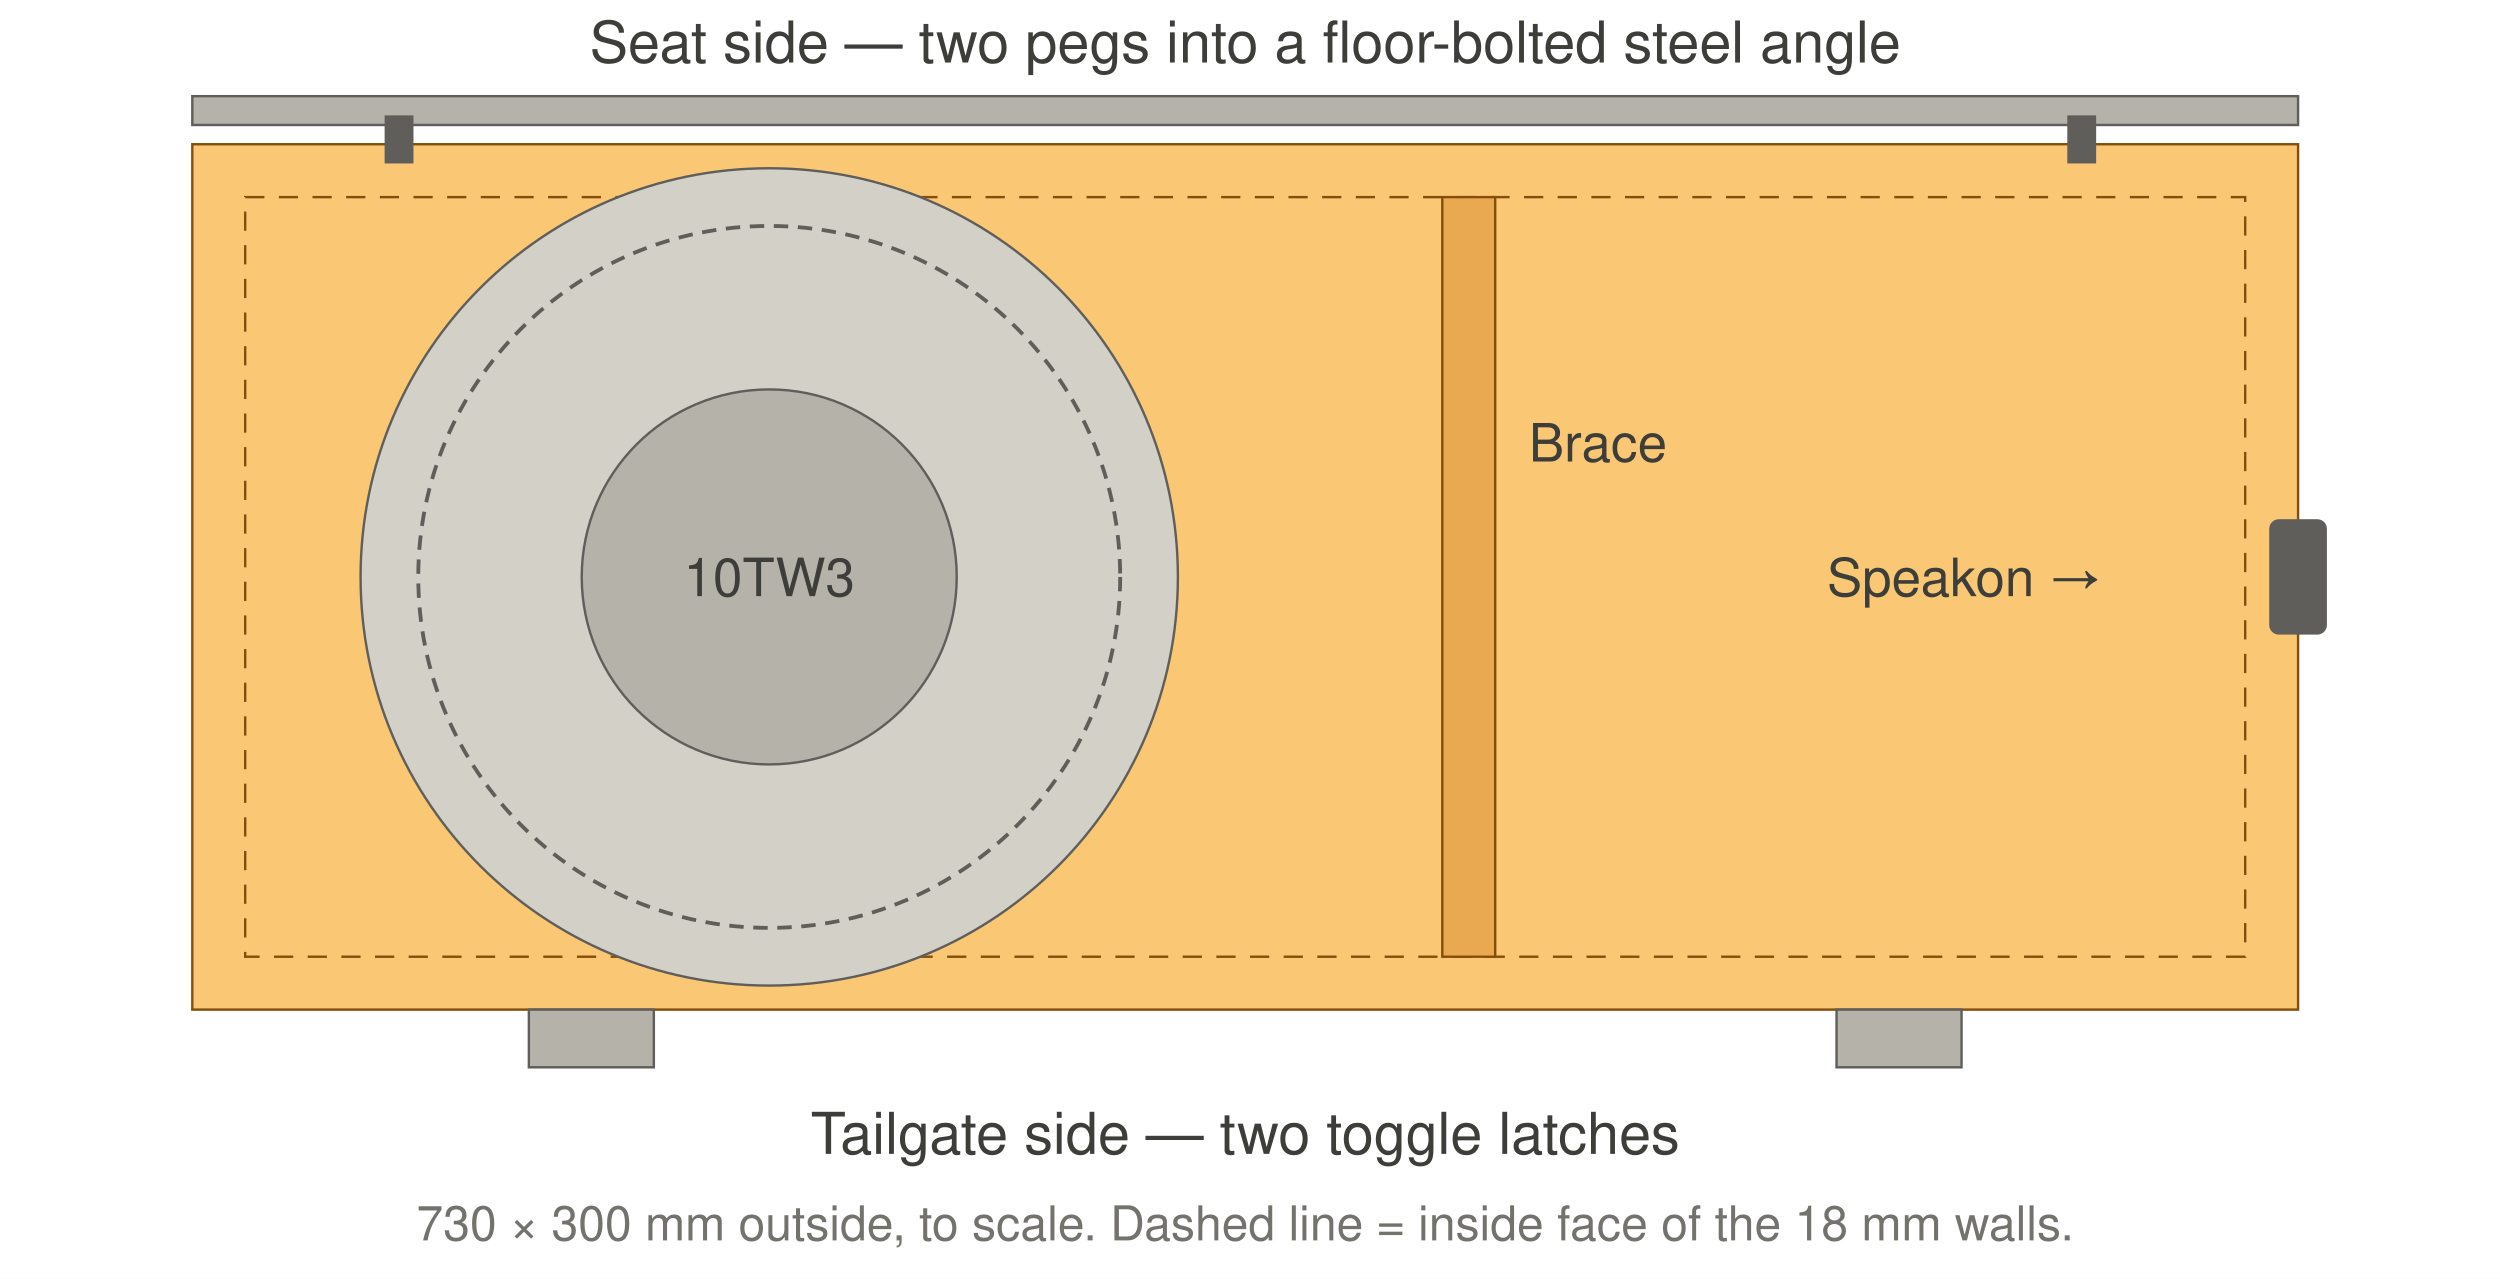
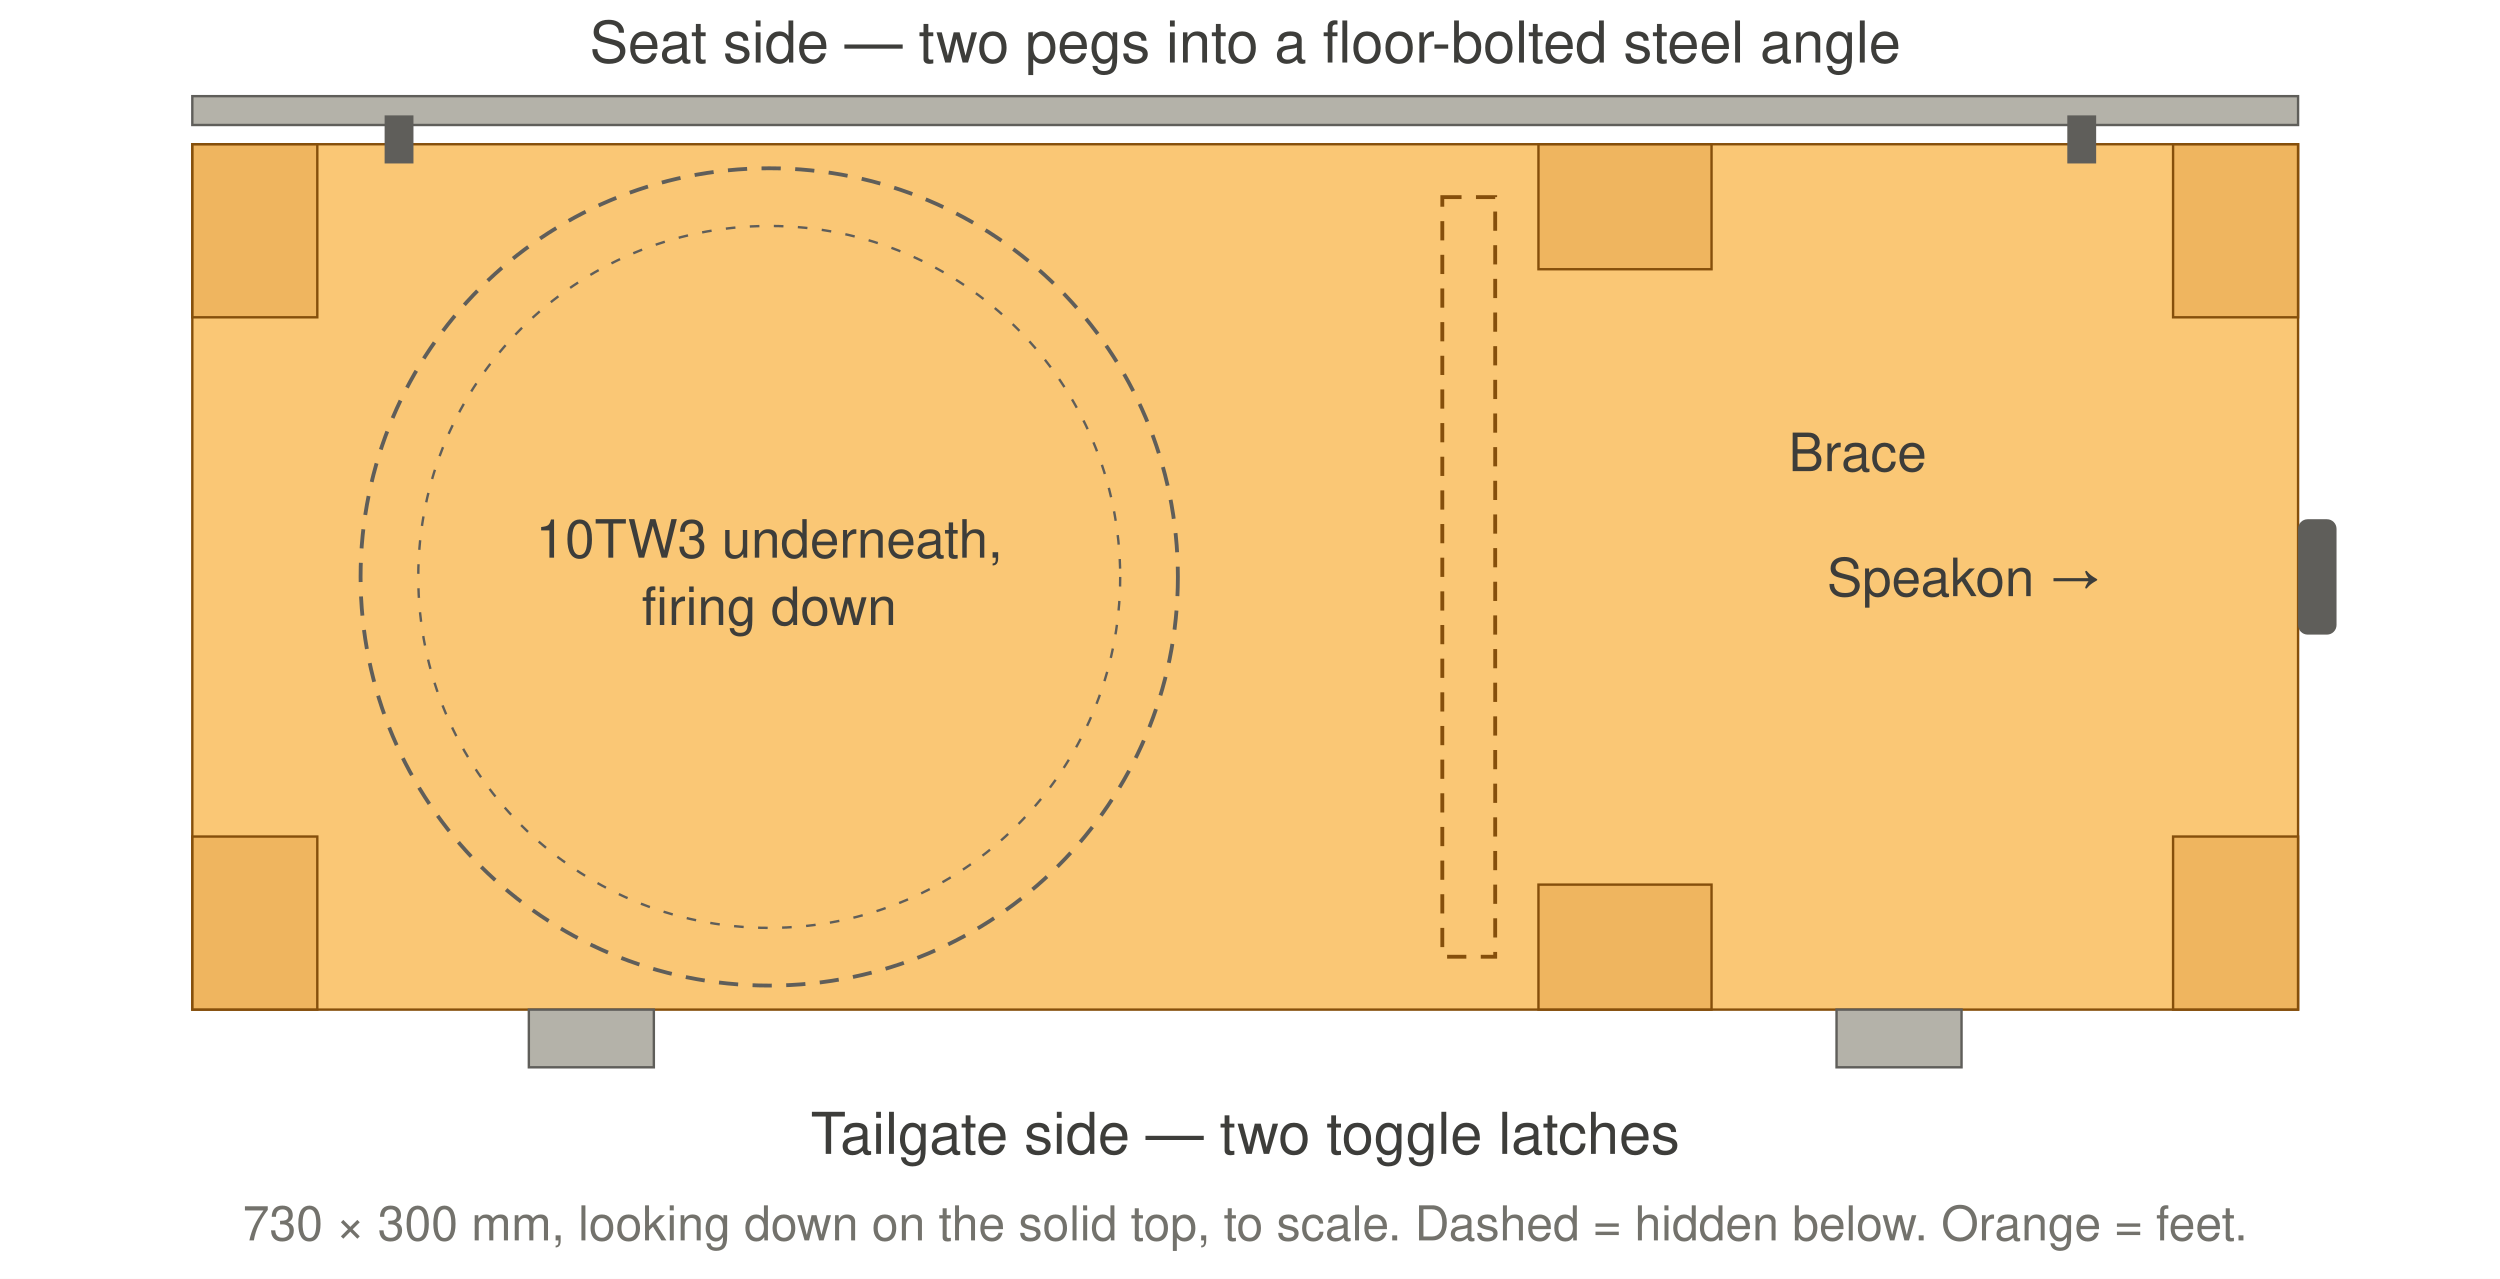
<svg xmlns="http://www.w3.org/2000/svg" viewBox="0 0 520 266" width="640" font-family="Helvetica, Arial, sans-serif" font-size="12">
  <rect width="520" height="266" fill="#ffffff" />
  <rect x="40" y="30" width="438" height="180" fill="#FAC775" stroke="#854F0B" stroke-width="0.5" />
-   <rect x="51" y="41" width="416" height="158" fill="none" stroke="#854F0B" stroke-width="0.5" stroke-dasharray="4 3" />
-   <circle cx="160" cy="120" r="85" fill="#D3D1C7" stroke="#5F5E5A" stroke-width="0.5" />
-   <circle cx="160" cy="120" r="73" fill="none" stroke="#5F5E5A" stroke-width="0.8" stroke-dasharray="3 2" />
-   <circle cx="160" cy="120" r="39" fill="#B4B2A9" stroke="#5F5E5A" stroke-width="0.5" />
-   <rect x="300" y="41" width="11" height="158" fill="#E8A951" stroke="#854F0B" stroke-width="0.5" />
-   <rect x="472" y="108" width="12" height="24" rx="2" fill="#5F5E5A" />
+   <circle cx="160" cy="120" r="85" fill="none" stroke="#5F5E5A" stroke-width="0.8" stroke-dasharray="4 3" />
+   <circle cx="160" cy="120" r="73" fill="none" stroke="#5F5E5A" stroke-width="0.5" stroke-dasharray="2 3" />
+   <rect x="300" y="41" width="11" height="158" fill="none" stroke="#854F0B" stroke-width="0.8" stroke-dasharray="4 3" />
+   <g fill="#E8A951" stroke="#854F0B" stroke-width="0.5" fill-opacity="0.6">
+     <rect x="40" y="30" width="26" height="36" />
+     <rect x="40" y="174" width="26" height="36" />
+     <rect x="452" y="30" width="26" height="36" />
+     <rect x="452" y="174" width="26" height="36" />
+     <rect x="320" y="30" width="36" height="26" />
+     <rect x="320" y="184" width="36" height="26" />
+   </g>
+   <rect x="478" y="108" width="8" height="24" rx="2" fill="#5F5E5A" />
  <g fill="#B4B2A9" stroke="#5F5E5A" stroke-width="0.5">
    <rect x="110" y="210" width="26" height="12" />
    <rect x="382" y="210" width="26" height="12" />
  </g>
  <rect x="40" y="20" width="438" height="6" fill="#B4B2A9" stroke="#5F5E5A" stroke-width="0.5" />
  <rect x="80" y="24" width="6" height="10" fill="#5F5E5A" />
  <rect x="430" y="24" width="6" height="10" fill="#5F5E5A" />
  <g fill="#3d3d3a">
    <text x="259" y="13" text-anchor="middle">Seat side — two pegs into a floor-bolted steel angle</text>
    <text x="259" y="240" text-anchor="middle">Tailgate side — two toggle latches</text>
-     <text x="160" y="124" text-anchor="middle" font-size="11">10TW3</text>
-     <text x="318" y="96" font-size="11">Brace</text>
+     <text x="160" y="116" text-anchor="middle" font-size="11">10TW3 underneath,</text>
+     <text x="160" y="130" text-anchor="middle" font-size="11">firing down</text>
+     <text x="372" y="98" font-size="11">Brace</text>
    <text x="380" y="124" font-size="11">Speakon →</text>
  </g>
  <g fill="#73726c" font-size="10">
-     <text x="259" y="258" text-anchor="middle">730 × 300 mm outside, to scale. Dashed line = inside face of the 18 mm walls.</text>
+     <text x="259" y="258" text-anchor="middle">730 × 300 mm, looking down on the solid top, to scale. Dashed = hidden below. Orange = feet.</text>
  </g>
</svg>
